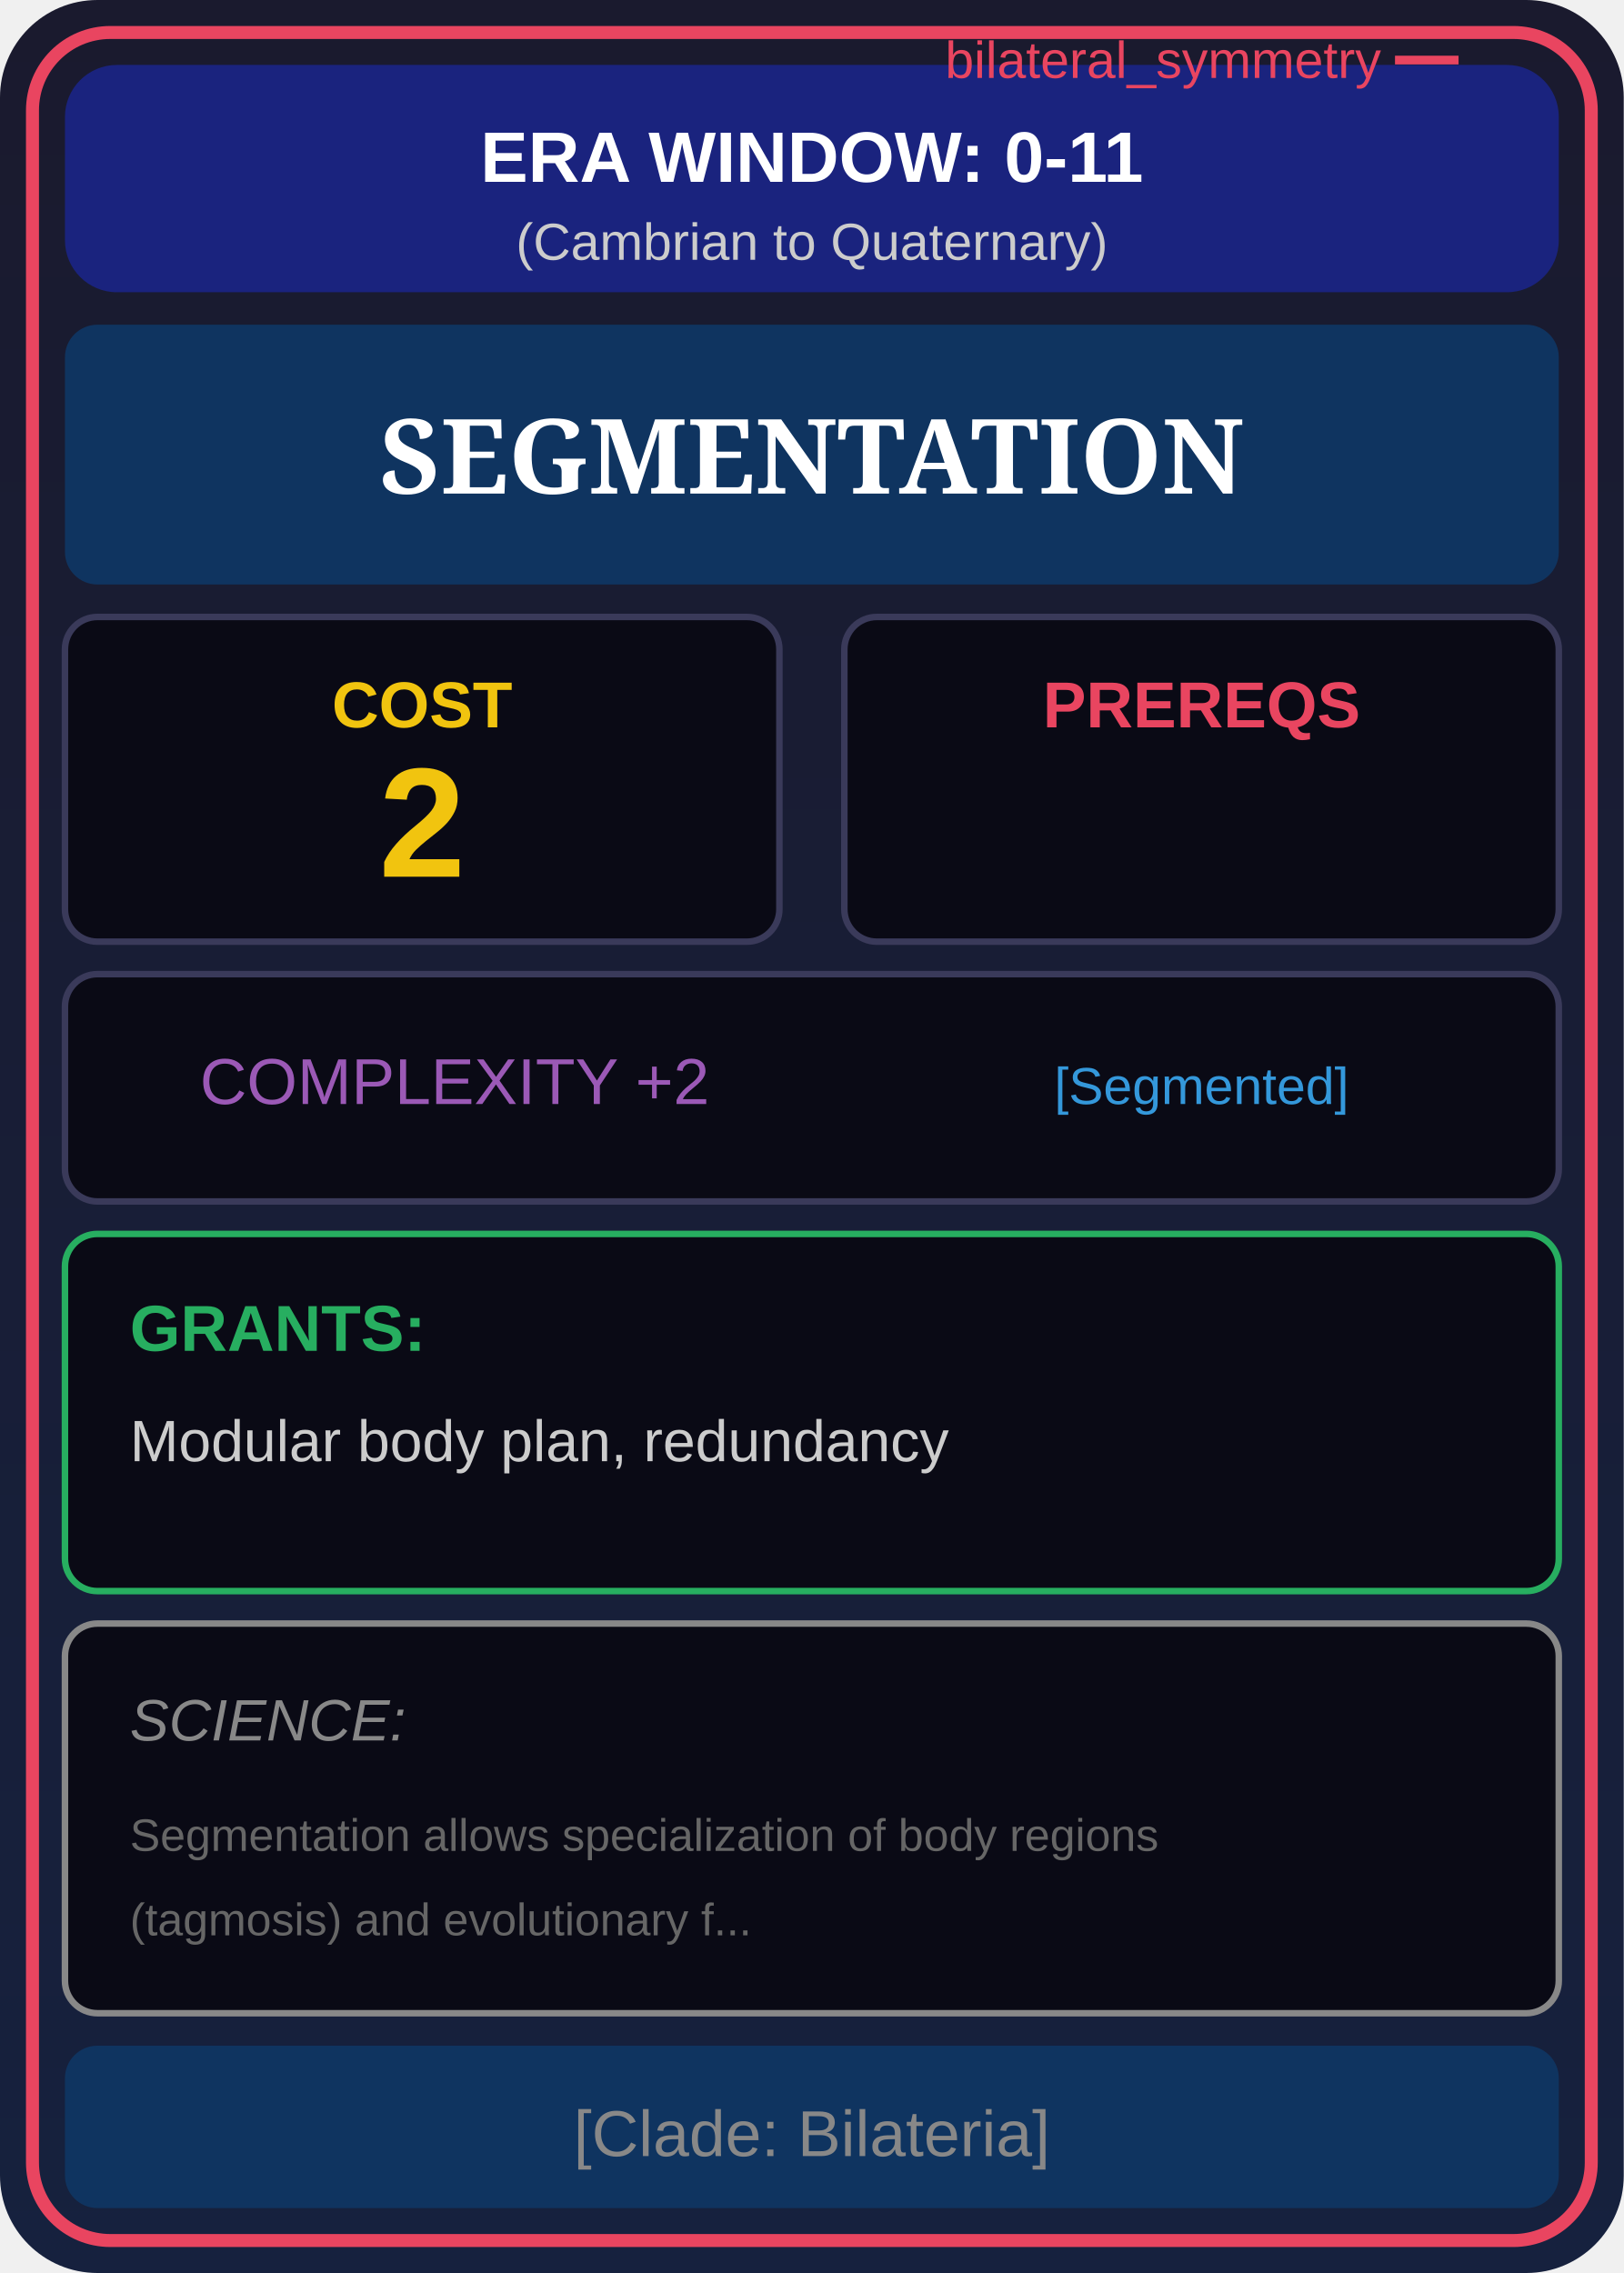
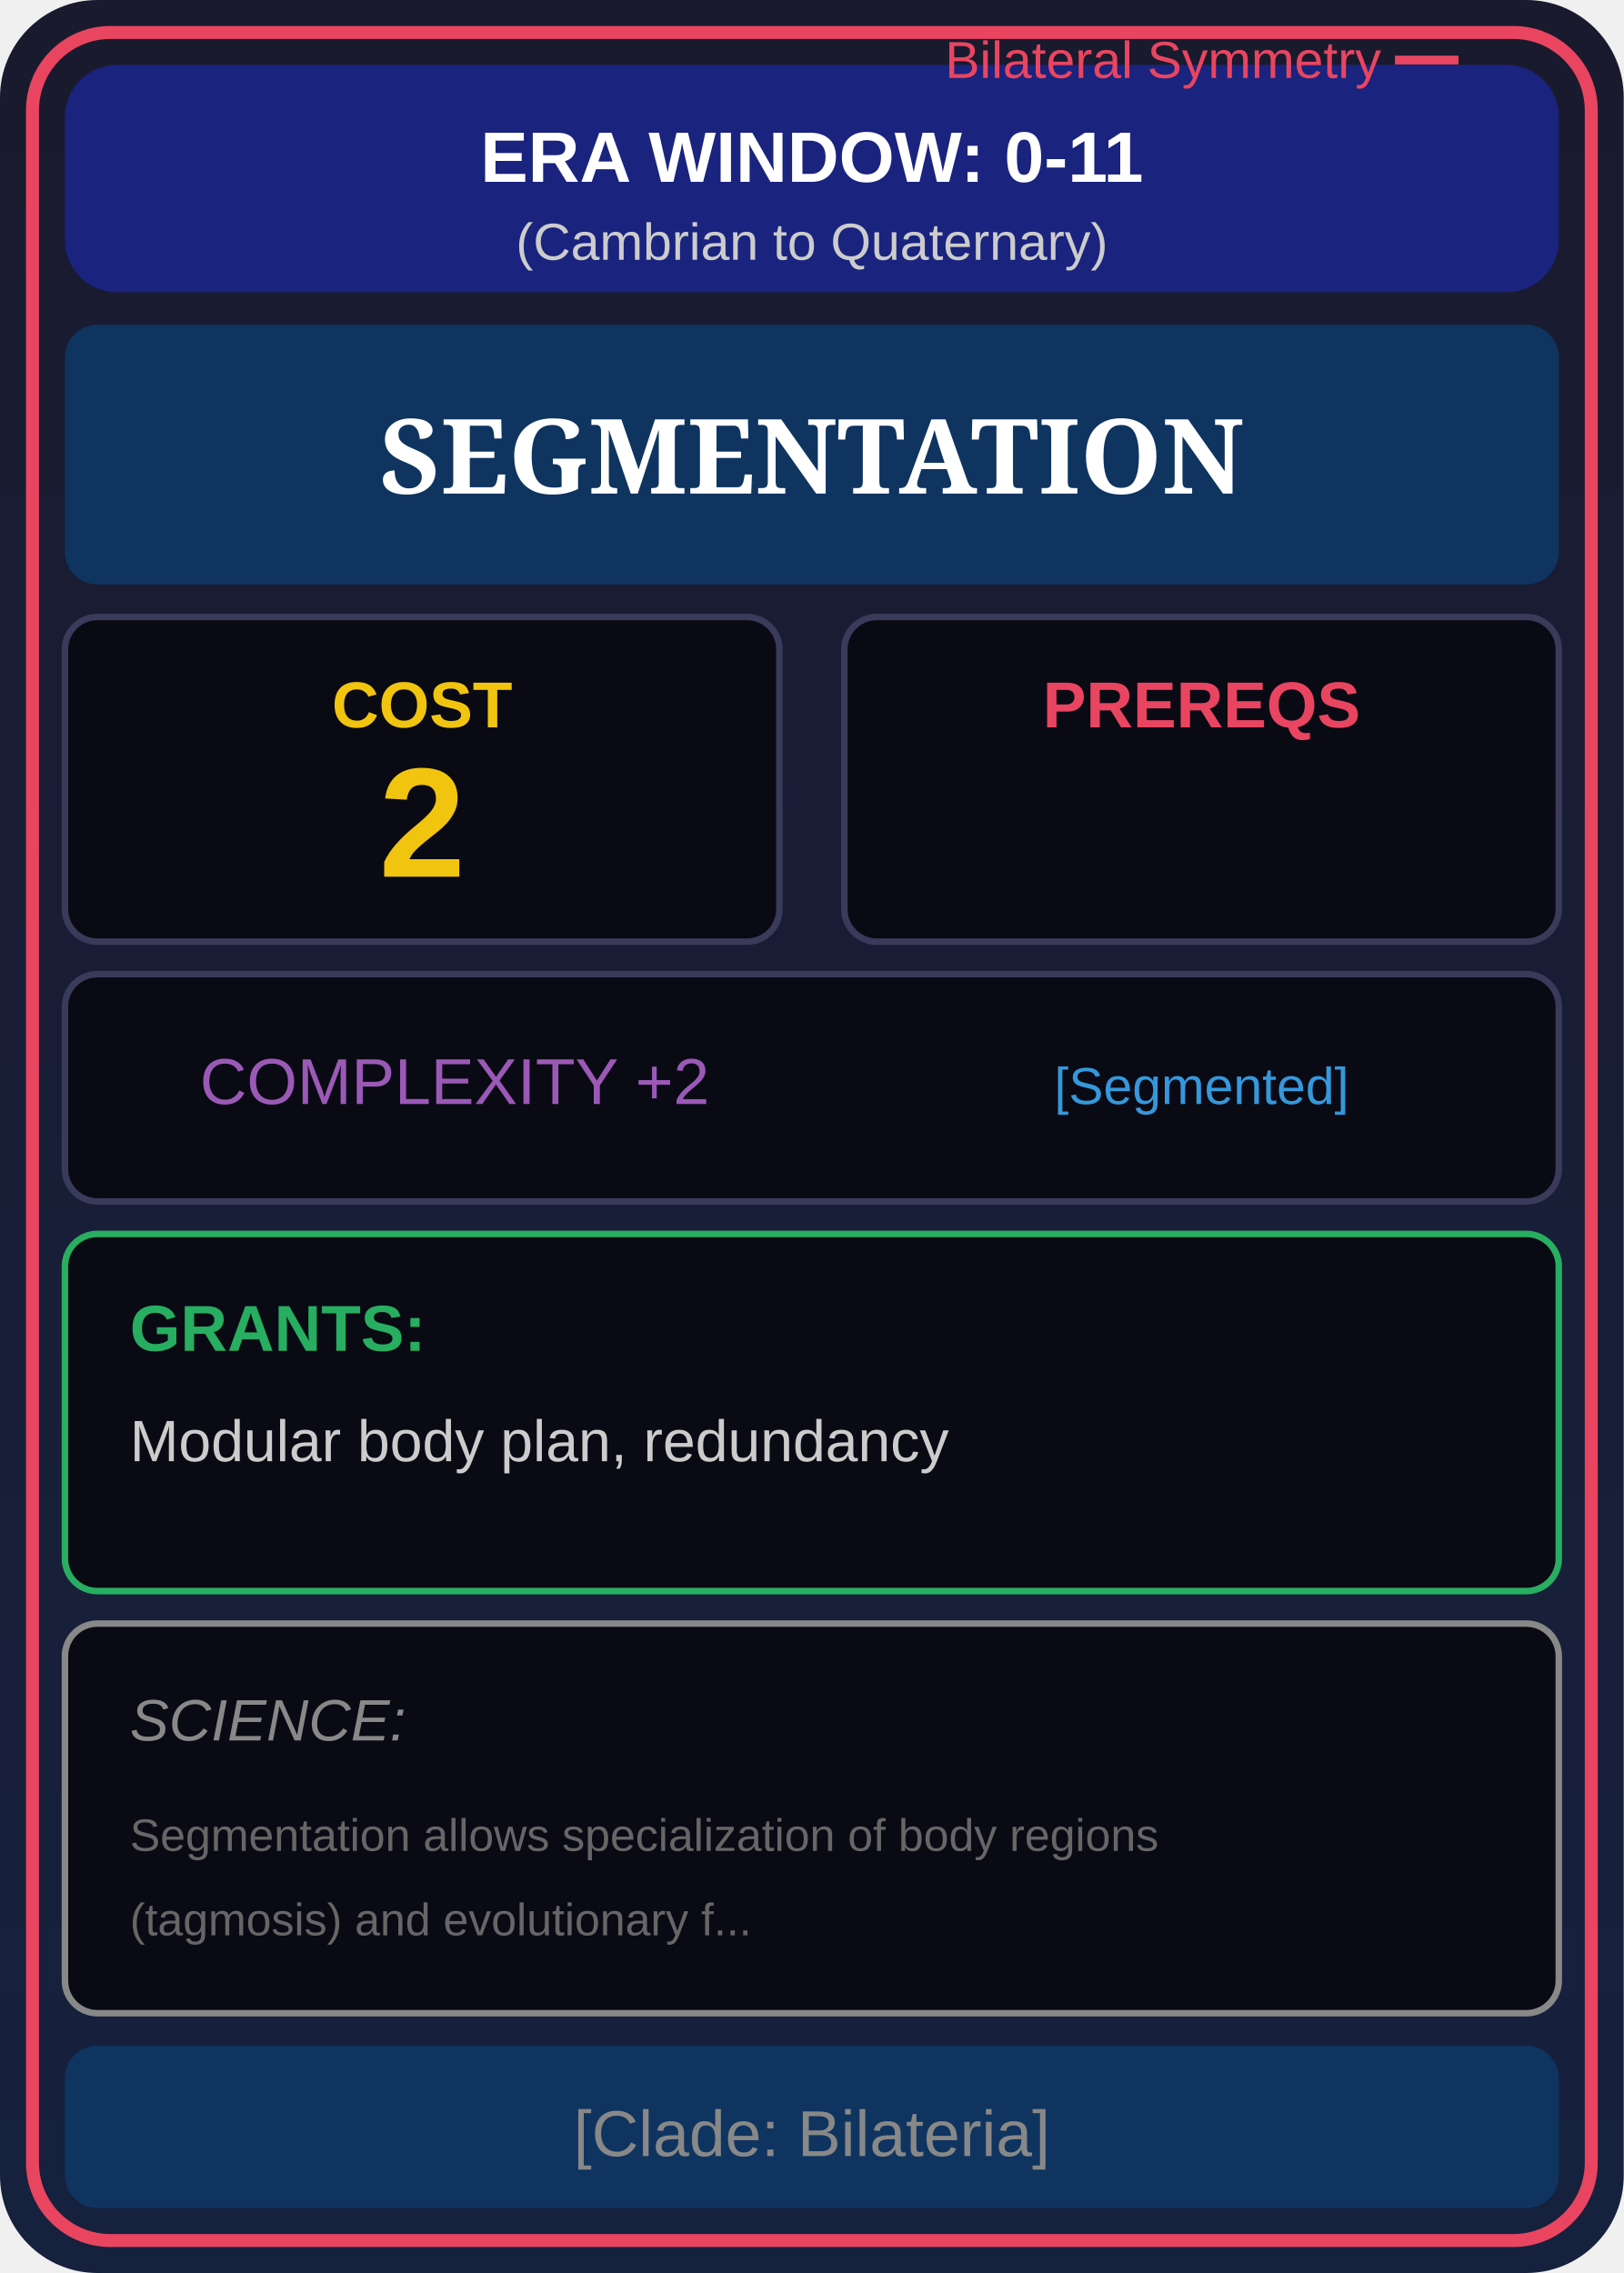
<svg xmlns="http://www.w3.org/2000/svg" viewBox="0 0 250 350" width="250" height="350">
  <defs>
    <linearGradient id="cardBg" x1="0%" y1="0%" x2="0%" y2="100%">
      <stop offset="0%" style="stop-color:#1a1a2e" />
      <stop offset="100%" style="stop-color:#16213e" />
    </linearGradient>
    <linearGradient id="eraGrad" x1="0%" y1="0%" x2="100%" y2="0%">
      <stop offset="0%" style="stop-color:#1a237e" />
      <stop offset="100%" style="stop-color:#1a237e" />
    </linearGradient>
  </defs>
  <rect width="250" height="350" fill="url(#cardBg)" rx="15" />
  <rect x="5" y="5" width="240" height="340" fill="none" stroke="#e94560" stroke-width="2" rx="12" />
  <rect x="10" y="10" width="230" height="35" fill="url(#eraGrad)" rx="8" />
  <text x="125" y="28" font-family="Arial" font-size="11" fill="#fff" text-anchor="middle" font-weight="bold">ERA WINDOW: 0-11</text>
  <text x="125" y="40" font-family="Arial" font-size="8" fill="#ccc" text-anchor="middle">(Cambrian to Quaternary)</text>
  <rect x="10" y="50" width="230" height="40" fill="#0f3460" rx="5" />
  <text x="125" y="76" font-family="Georgia" font-size="16" fill="#fff" text-anchor="middle" font-weight="bold">SEGMENTATION</text>
  <rect x="10" y="95" width="110" height="50" fill="#0a0a15" stroke="#3a3a5a" rx="5" />
  <text x="65" y="112" font-family="Arial" font-size="10" fill="#f1c40f" text-anchor="middle" font-weight="bold">COST</text>
  <text x="65" y="135" font-family="Arial" font-size="24" fill="#f1c40f" text-anchor="middle" font-weight="bold">2</text>
  <rect x="130" y="95" width="110" height="50" fill="#0a0a15" stroke="#3a3a5a" rx="5" />
  <text x="185" y="112" font-family="Arial" font-size="10" fill="#e94560" text-anchor="middle" font-weight="bold">PREREQS</text>
  <text font-family="Arial" font-size="8" text-anchor="middle">
-     <tspan x="185" dy="12" fill="#e94560">bilateral_symmetry ━━</tspan>
+     <tspan x="185" dy="12" fill="#e94560">Bilateral Symmetry ━━</tspan>
  </text>
  <rect x="10" y="150" width="230" height="35" fill="#0a0a15" stroke="#3a3a5a" rx="5" />
  <text x="70" y="170" font-family="Arial" font-size="10" fill="#9b59b6" text-anchor="middle">COMPLEXITY +2</text>
  <text x="185" y="170" font-family="Arial" font-size="8" fill="#3498db" text-anchor="middle">[Segmented]</text>
  <rect x="10" y="190" width="230" height="55" fill="#0a0a15" stroke="#27ae60" rx="5" />
  <text x="20" y="208" font-family="Arial" font-size="10" fill="#27ae60" font-weight="bold">GRANTS:</text>
  <text x="20" y="225" font-family="Arial" font-size="9" fill="#ccc">Modular body plan, redundancy</text>
  <rect x="10" y="250" width="230" height="60" fill="#0a0a15" stroke="#888" rx="5" />
  <text x="20" y="268" font-family="Arial" font-size="9" fill="#888" font-style="italic">SCIENCE:</text>
  <text x="20" y="285" font-family="Arial" font-size="7" fill="#666">Segmentation allows specialization of body regions</text>
  <text x="20" y="298" font-family="Arial" font-size="7" fill="#666"> (tagmosis) and evolutionary f...</text>
  <rect x="10" y="315" width="230" height="25" fill="#0f3460" rx="5" />
  <text x="125" y="332" font-family="Arial" font-size="10" fill="#888" text-anchor="middle">[Clade: Bilateria]</text>
</svg>
